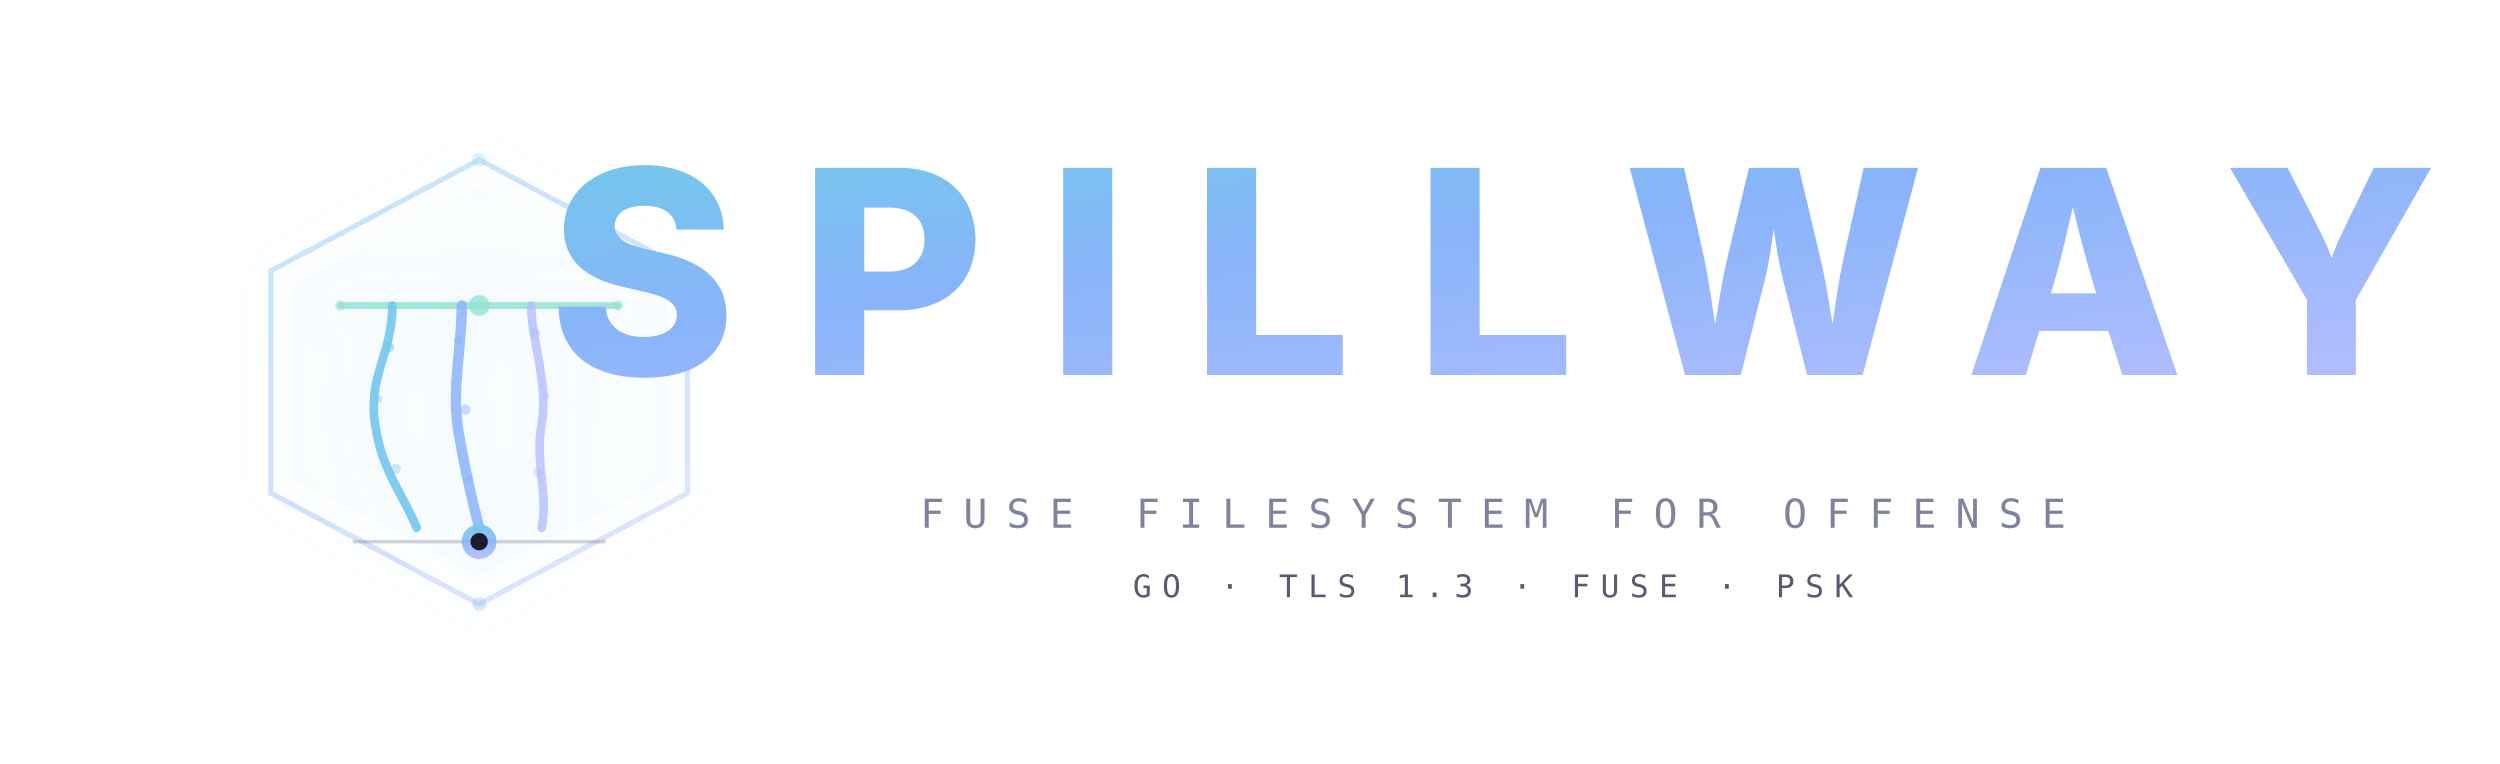
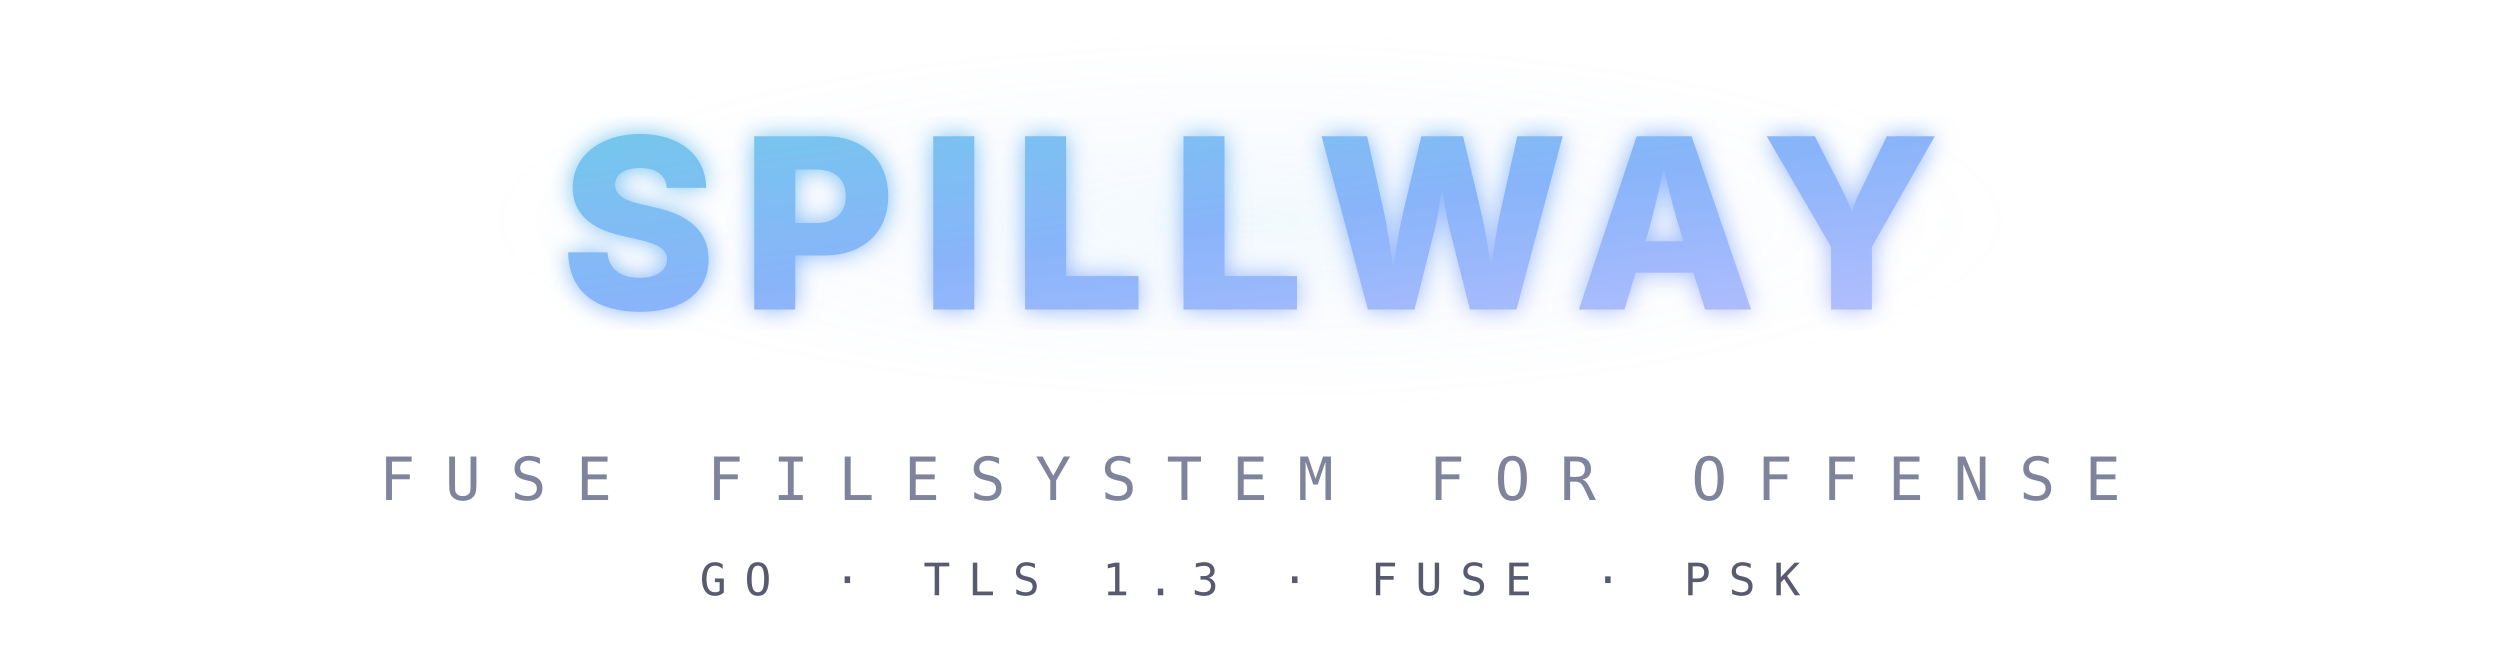
- <svg xmlns="http://www.w3.org/2000/svg" viewBox="0 0 720 220" fill="none">
+ <svg xmlns="http://www.w3.org/2000/svg" viewBox="0 0 420 110" fill="none">
  <defs>
-     <linearGradient id="g1" x1="0%" y1="0%" x2="100%" y2="100%">
-       <stop offset="0%" stop-color="#74c7ec" />
-       <stop offset="40%" stop-color="#89b4fa" />
-       <stop offset="100%" stop-color="#b4befe" />
-     </linearGradient>
-     <linearGradient id="g2" x1="0%" y1="0%" x2="100%" y2="100%">
-       <stop offset="0%" stop-color="#94e2d5" />
-       <stop offset="100%" stop-color="#74c7ec" />
-     </linearGradient>
-     <linearGradient id="g3" x1="0%" y1="0%" x2="0%" y2="100%">
+     <linearGradient id="grad" x1="0%" y1="0%" x2="100%" y2="100%">
      <stop offset="0%" stop-color="#74c7ec" />
      <stop offset="50%" stop-color="#89b4fa" />
      <stop offset="100%" stop-color="#b4befe" />
    </linearGradient>
-     <filter id="softglow" x="-30%" y="-30%" width="160%" height="160%">
-       <feGaussianBlur in="SourceAlpha" stdDeviation="6" result="blur" />
-       <feFlood flood-color="#74c7ec" flood-opacity="0.15" result="color" />
-       <feComposite in="color" in2="blur" operator="in" result="shadow" />
-       <feComposite in="SourceGraphic" in2="shadow" operator="over" />
+     <radialGradient id="glow" cx="50%" cy="40%" r="40%">
+       <stop offset="0%" stop-color="#74c7ec" stop-opacity="0.1" />
+       <stop offset="50%" stop-color="#89b4fa" stop-opacity="0.04" />
+       <stop offset="100%" stop-color="#b4befe" stop-opacity="0" />
+     </radialGradient>
+     <filter id="textglow">
+       <feGaussianBlur in="SourceGraphic" stdDeviation="2" result="blur" />
+       <feComposite in="SourceGraphic" in2="blur" operator="over" />
    </filter>
  </defs>
-   <g transform="translate(58, 40)" filter="url(#softglow)">
-     <path d="M 80 6 L 140 38 L 140 102 L 80 134 L 20 102 L 20 38 Z" fill="none" stroke="url(#g1)" stroke-width="1.5" opacity="0.4" />
-     <path d="M 80 14 L 134 42 L 134 98 L 80 126 L 26 98 L 26 42 Z" fill="#74c7ec" opacity="0.04" />
-     <line x1="40" y1="48" x2="120" y2="48" stroke="#94e2d5" stroke-width="2" stroke-linecap="round" opacity="0.85" />
-     <circle cx="80" cy="48" r="3" fill="#94e2d5" opacity="0.8" />
-     <path d="M 55 48 C 55 62, 48 68, 50 82 C 52 96, 58 102, 62 112" stroke="#74c7ec" stroke-width="2.5" stroke-linecap="round" fill="none" opacity="0.9" />
-     <path d="M 75 48 C 75 60, 72 72, 74 84 C 76 96, 78 104, 80 112" stroke="#89b4fa" stroke-width="3" stroke-linecap="round" fill="none" opacity="0.85" />
-     <path d="M 95 48 C 95 58, 100 70, 98 82 C 96 94, 100 102, 98 112" stroke="#b4befe" stroke-width="2.5" stroke-linecap="round" fill="none" opacity="0.8" />
-     <line x1="44" y1="116" x2="116" y2="116" stroke="#7f849c" stroke-width="1" stroke-linecap="round" opacity="0.35" />
-     <circle cx="80" cy="116" r="5" fill="url(#g3)" opacity="0.9" />
-     <circle cx="80" cy="116" r="2.5" fill="#1e1e2e" />
-     <circle cx="54" cy="60" r="1.5" fill="#74c7ec" opacity="0.5" />
-     <circle cx="51" cy="75" r="1.2" fill="#74c7ec" opacity="0.4" />
-     <circle cx="56" cy="95" r="1.5" fill="#74c7ec" opacity="0.35" />
-     <circle cx="74" cy="58" r="1.2" fill="#89b4fa" opacity="0.5" />
-     <circle cx="76" cy="78" r="1.5" fill="#89b4fa" opacity="0.45" />
-     <circle cx="77" cy="98" r="1.2" fill="#89b4fa" opacity="0.35" />
-     <circle cx="96" cy="56" r="1.5" fill="#b4befe" opacity="0.5" />
-     <circle cx="99" cy="74" r="1.2" fill="#b4befe" opacity="0.4" />
-     <circle cx="97" cy="96" r="1.5" fill="#b4befe" opacity="0.35" />
-     <circle cx="40" cy="48" r="1.5" fill="#94e2d5" opacity="0.5" />
-     <circle cx="120" cy="48" r="1.5" fill="#94e2d5" opacity="0.5" />
-     <circle cx="80" cy="6" r="2" fill="#89dceb" opacity="0.3" />
-     <circle cx="80" cy="134" r="2" fill="#89b4fa" opacity="0.3" />
-   </g>
-   <text x="430" y="108" font-family="'SF Pro Display', 'Inter', 'Segoe UI', 'Helvetica Neue', Arial, sans-serif" font-size="82" font-weight="800" letter-spacing="18" fill="url(#g1)" text-anchor="middle">SPILLWAY</text>
-   <line x1="270" y1="128" x2="590" y2="128" stroke="url(#g1)" stroke-width="0.8" opacity="0.25" />
-   <text x="430" y="152" font-family="'SF Mono', 'JetBrains Mono', 'Fira Code', 'Cascadia Code', monospace" font-size="11.5" font-weight="400" letter-spacing="5.5" fill="#7f849c" text-anchor="middle">FUSE FILESYSTEM FOR OFFENSE</text>
-   <text x="430" y="172" font-family="'SF Mono', 'JetBrains Mono', 'Fira Code', monospace" font-size="9" font-weight="400" letter-spacing="3" fill="#585b70" text-anchor="middle">GO  ·  TLS 1.3  ·  FUSE  ·  PSK</text>
+   <ellipse cx="210" cy="45" rx="160" ry="40" fill="url(#glow)" />
+   <text x="210" y="52" text-anchor="middle" font-family="'Inter', 'SF Pro Display', 'Segoe UI', 'Helvetica Neue', Arial, sans-serif" font-size="40" font-weight="800" fill="url(#grad)" letter-spacing="4" filter="url(#textglow)">SPILLWAY</text>
+   <line x1="105" y1="68" x2="315" y2="68" stroke="url(#grad)" stroke-width="0.6" opacity="0.2" />
+   <text x="210" y="84" text-anchor="middle" font-family="'JetBrains Mono', 'SF Mono', 'Fira Code', 'Cascadia Code', monospace" font-size="10" font-weight="400" fill="#7f849c" letter-spacing="5">FUSE FILESYSTEM FOR OFFENSE</text>
+   <text x="210" y="100" text-anchor="middle" font-family="'JetBrains Mono', 'SF Mono', 'Fira Code', monospace" font-size="7.5" font-weight="400" fill="#585b70" letter-spacing="3">GO  ·  TLS 1.3  ·  FUSE  ·  PSK</text>
</svg>
